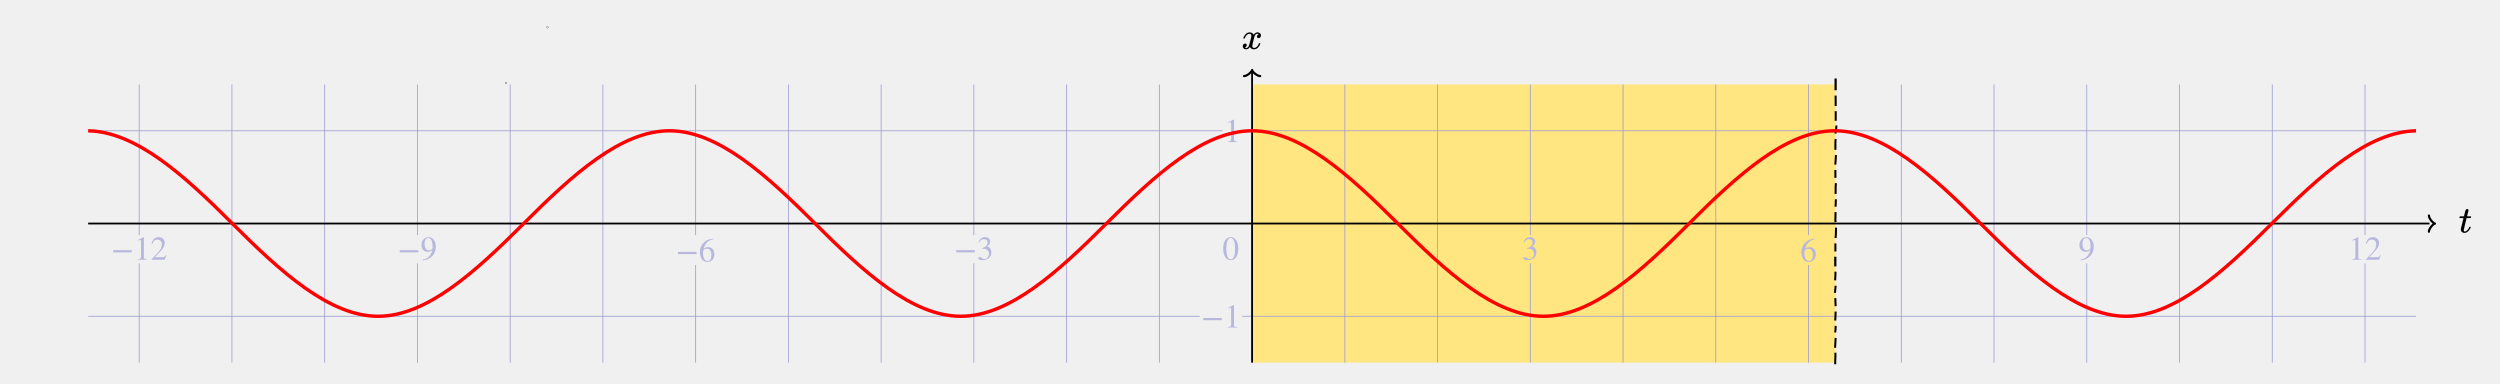
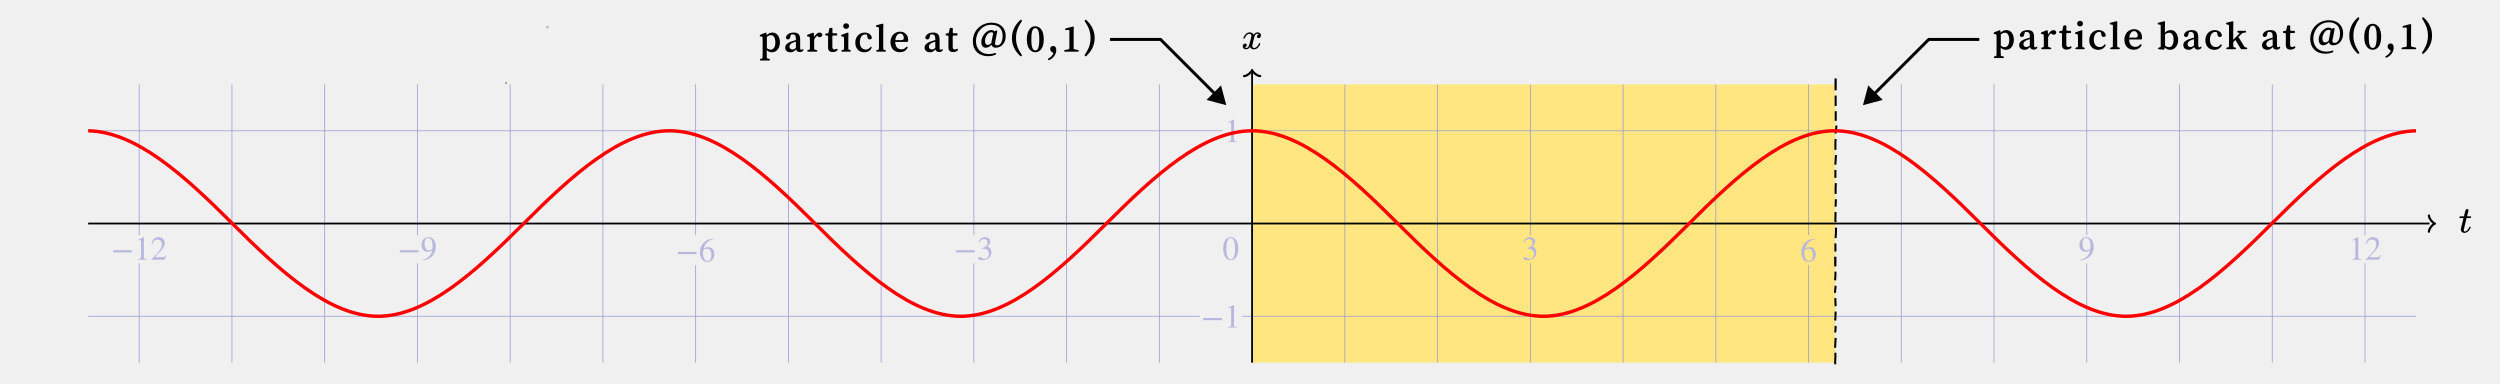
<svg xmlns="http://www.w3.org/2000/svg" xmlns:xlink="http://www.w3.org/1999/xlink" id="svg171797" width="1240" height="190" preserveAspectRatio="none" version="1.1" viewBox="-30 30 1240 190">
  <style id="style171643" type="text/css">.grid{stroke:#9e9ed1;stroke-width:.4}.axes{stroke:#000;stroke-width:.9}</style>
  <defs id="defs171655">
    <path id="STIXWEBMAIN-2212" stroke-width="1" d="M621 220H64v66h557z" />
    <path id="STIXWEBMAIN-31" stroke-width="1" d="M394 0H118v15c74 4 95 25 95 80v449c0 34-9 49-30 49-10 0-27-5-45-12l-27-10v14l179 91 9-3V76c0-43 20-61 95-61z" />
    <path id="STIXWEBMAIN-32" stroke-width="1" d="M474 137 420 0H29v12l178 189c94 99 130 175 130 260 0 91-54 141-139 141-72 0-107-32-147-130l-21 5c21 117 85 199 208 199 113 0 185-77 185-176 0-79-39-154-128-248L130 76h234c42 0 63 11 96 67z" />
    <path id="STIXWEBMAIN-39" stroke-width="1" d="M59-22 56-2c152 27 264 132 304 296-43-42-91-57-150-57-108 0-180 81-180 203 0 135 89 236 208 236 64 0 118-28 157-76 40-50 64-122 64-206 0-115-40-224-120-297C254 20 189-4 59-22Zm303 377v39c0 168-45 254-132 254-30 0-56-12-73-34-20-27-35-86-35-140 0-119 48-194 123-194 44 0 117 22 117 75z" />
    <path id="STIXWEBMAIN-36" stroke-width="1" d="m446 684 2-16c-157-26-269-134-296-285 49 38 83 45 127 45 117 0 189-80 189-209 0-64-18-120-51-160-37-46-93-73-159-73-79 0-142 37-177 101-28 51-47 122-47 192 0 108 38 203 109 276 86 90 165 114 303 129zm-68-496c0 128-42 194-135 194-57 0-116-24-116-116 0-152 48-252 142-252 72 0 109 72 109 174z" />
    <path id="STIXWEBMAIN-33" stroke-width="1" d="m61 510-16 4c29 95 92 162 196 162 93 0 156-55 156-137 0-48-26-98-93-138 44-19 62-31 83-53 28-31 44-77 44-129 0-53-17-102-46-140-48-64-143-93-232-93C80-14 41 7 41 43c0 21 18 36 41 36 17 0 33-6 61-26 37-26 58-31 86-31 74 0 130 68 130 153 0 76-35 125-104 145-22 7-45 10-102 10v14c38 13 64 24 84 36 49 28 81 73 81 134 0 68-42 102-108 102-62 0-108-32-149-106z" />
    <path id="STIXWEBMAIN-30" stroke-width="1" d="M476 330c0-172-63-344-226-344C79-14 24 172 24 336c0 177 69 340 230 340 131 0 222-141 222-346Zm-96-5c0 208-44 325-132 325-83 0-128-118-128-321S164 12 250 12c85 0 130 115 130 313z" />
    <clipPath id="trbl_clip_0_1154.6_138_0">
      <path id="path171645" d="M0 0h1154.6v138H0Z" />
    </clipPath>
+     <marker id="Triangle" markerHeight="1.1" markerWidth="1.1" orient="auto-start-reverse" preserveAspectRatio="xMidYMid" refX="0" refY="0" style="overflow:visible" viewBox="0 0 1 1">
+       <path id="path135" d="m5.77 0-8.65 5V-5Z" style="fill:context-stroke;fill-rule:evenodd;stroke:context-stroke;stroke-width:1pt" transform="scale(.5)" />
+     </marker>
  </defs>
  <g id="layer69" style="display:inline">
    <path id="rect51" d="M591.04 71.87h289.32v138H591.04Z" style="display:inline;fill:#ffe680;fill-opacity:.999;stroke:none;stroke-dashoffset:1.02" />
    <circle id="path5" cx="221.023" cy="71.116" r=".01" style="fill:#fff;stroke:#000" />
    <circle id="path6" cx="241.529" cy="43.539" r=".01" style="fill:#fff;stroke:#000" />
    <g id="grid">
      <path id="path171657" d="M39.04 209.87v-49.28m0-13.982V71.87" class="grid" />
      <path id="path171659" d="M85.04 209.87v-138" class="grid" />
      <path id="path171661" d="M131.04 209.87v-138" class="grid" />
      <path id="path171663" d="M177.04 209.87v-49.277m0-13.985V71.87" class="grid" />
      <path id="path171665" d="M223.04 209.87v-138" class="grid" />
      <path id="path171667" d="M269.04 209.87v-138" class="grid" />
      <path id="path171669" d="M315.04 209.87v-48.407m0-14.855V71.87" class="grid" />
      <path id="path171671" d="M361.04 209.87v-138" class="grid" />
      <path id="path171673" d="M407.04 209.87v-138" class="grid" />
      <path id="path171675" d="M453.04 209.87v-49.277m0-13.985V71.87" class="grid" />
      <path id="path171677" d="M499.04 209.87v-138" class="grid" />
      <path id="path171679" d="M545.04 209.87v-138" class="grid" />
      <path id="path171681" d="M591.04 209.87v-138" class="grid" />
      <path id="path171683" d="M637.04 209.87v-138" class="grid" />
      <path id="path171685" d="M683.04 209.87v-138" class="grid" />
      <path id="path171687" d="M729.04 209.87v-49.284m0-13.978V71.87" class="grid" />
      <path id="path171689" d="M775.04 209.87v-138" class="grid" />
      <path id="path171691" d="M821.04 209.87v-138" class="grid" />
      <path id="path171693" d="M867.04 209.87v-48.415m0-14.847V71.87" class="grid" />
      <path id="path171695" d="M913.04 209.87v-138" class="grid" />
      <path id="path171697" d="M959.04 209.87v-138" class="grid" />
      <path id="path171699" d="M1005.04 209.87v-49.284m0-13.978V71.87" class="grid" />
      <path id="path171701" d="M1051.04 209.87v-138" class="grid" />
      <path id="path171703" d="M1097.04 209.87v-138" class="grid" />
      <path id="path171705" d="M1143.04 209.87v-49.278m0-13.984V71.87" class="grid" />
      <path id="path171707" d="M13.74 186.87h551.306m21.075 0h582.219" class="grid" />
      <path id="path171709" d="M13.74 140.87h1154.6" class="grid" />
      <path id="path171711" d="M13.74 94.87h562.668m9.713 0h582.219" class="grid" />
    </g>
    <g id="axes">
      <path id="path171714" d="M13.74 140.87h1161.28" class="axes" />
      <path id="path171716" d="M591.04 209.87V65.878" class="axes" />
      <path id="path34" d="M587.059 67.734c1.6 0 3.999-2.25 3.999-3 0 .75 2.399 3 3.998 3" class="axes-arrows" style="fill:none;stroke:#000;stroke-width:1.1;stroke-linecap:round;stroke-linejoin:round" />
      <g id="g35" class="axes-labels" style="fill:#000;stroke:none" transform="matrix(.01858 0 0 -.01858 585.74 54.263)">
        <path id="use35" stroke-width="1" d="M52 289q7 42 54 97t116 56q35 0 64-18t43-45q42 63 101 63 37 0 64-22t28-59q0-29-14-47t-27-22q-13-4-23-4-19 0-31 11t-12 29q0 46 50 63-11 13-40 13-13 0-19-2-38-16-56-66-60-221-60-258 0-28 16-40t35-12q37 0 73 33t49 81q3 10 6 11t16 2h4q15 0 15-8 0-1-2-11-16-57-62-101T333-11q-70 0-106 63-41-62-94-62h-6q-49 0-70 26T35 71q0 32 19 52t45 20q43 0 43-42 0-20-12-35t-23-20q-11-5-13-5l-3-1q0-1 6-4t16-7q10-4 19-3 36 0 62 45 9 16 23 68t28 108q14 56 16 66 5 27 5 39 0 28-15 40t-34 12q-40 0-75-32t-49-82q-2-9-5-10t-16-2H58q-6 6-6 11z" />
      </g>
      <path id="path33" d="M1174.742 136.914c0 1.6 2.249 3.999 2.999 3.999-.75 0-3 2.4-3 3.999" class="axes-arrows" style="fill:none;stroke:#000;stroke-width:1.1;stroke-linecap:round;stroke-linejoin:round" />
      <g id="g34" class="axes-labels" style="fill:#000;stroke:none" transform="matrix(.01858 0 0 -.01858 1187.16 145.314)">
        <path id="use34" stroke-width="1" d="M153.225 385q-7 7-7 10 0 4 3 16t5 14q2 5 9 5t51 1h53l19 80q3 11 7 29t7 26q3 8 6 20t8 17q5 5 10 12t14 9q9 2 18 2 18-1 25-11t7-19q0-7-9-47t-20-79l-10-37q0-2 50-2h51q7-7 7-11 0-22-13-35h-107l-36-145q-39-160-39-172 0-42 27-42 35 0 68 34t53 84q2 6 5 7t15 2h4q15 0 15-8 0-3-3-12-5-16-18-38t-34-47q-21-25-51-42t-61-17q-30 0-57 15t-39 52q-2 8-2 27v18l35 140q35 141 36 142 0 2-51 2z" />
      </g>
    </g>
    <g id="notch labels" style="display:inline;fill:#b8b8de;stroke:none">
      <g id="g171727" transform="matrix(.01656 0 0 -.01656 25.071 158.815)">
        <use xlink:href="#STIXWEBMAIN-2212" id="use171719" x="0" y="0" />
        <g id="g171725" transform="translate(685)">
          <use xlink:href="#STIXWEBMAIN-31" id="use171721" />
          <use xlink:href="#STIXWEBMAIN-32" id="use171723" x="500" y="0" />
        </g>
      </g>
      <g id="g171733" transform="matrix(.01657 0 0 -.01657 167.215 158.817)">
        <use xlink:href="#STIXWEBMAIN-2212" id="use171729" x="0" y="0" />
        <use xlink:href="#STIXWEBMAIN-39" id="use171731" x="685" y="0" />
      </g>
      <g id="g171739" transform="matrix(.01657 0 0 -.01657 305.215 159.686)">
        <use xlink:href="#STIXWEBMAIN-2212" id="use171735" x="0" y="0" />
        <use xlink:href="#STIXWEBMAIN-36" id="use171737" x="685" y="0" />
      </g>
      <g id="g171745" transform="matrix(.01657 0 0 -.01657 443.215 158.817)">
        <use xlink:href="#STIXWEBMAIN-2212" id="use171741" x="0" y="0" />
        <use xlink:href="#STIXWEBMAIN-33" id="use171743" x="685" y="0" />
      </g>
      <g id="g171749" transform="matrix(.01656 0 0 -.01656 724.896 158.81)">
        <use xlink:href="#STIXWEBMAIN-33" id="use171747" x="0" y="0" />
      </g>
      <g id="g171753" transform="matrix(.01656 0 0 -.01656 862.896 159.68)">
        <use xlink:href="#STIXWEBMAIN-36" id="use171751" x="0" y="0" />
      </g>
      <g id="g171757" transform="matrix(.01656 0 0 -.01656 1000.896 158.81)">
        <use xlink:href="#STIXWEBMAIN-39" id="use171755" x="0" y="0" />
      </g>
      <g id="g171763" transform="matrix(.01657 0 0 -.01657 1134.748 158.816)">
        <use xlink:href="#STIXWEBMAIN-31" id="use171759" />
        <use xlink:href="#STIXWEBMAIN-32" id="use171761" x="500" y="0" />
      </g>
      <g id="g171767" transform="matrix(.01656 0 0 -.01656 576.3 158.81)">
        <use xlink:href="#STIXWEBMAIN-30" id="use171765" x="0" y="0" />
      </g>
      <g id="g171773" transform="matrix(.01657 0 0 -.01657 565.759 192.466)">
        <use xlink:href="#STIXWEBMAIN-2212" id="use171769" x="0" y="0" />
        <use xlink:href="#STIXWEBMAIN-31" id="use171771" x="685" y="0" />
      </g>
      <g id="g171777" transform="matrix(.01656 0 0 -.01656 577.12 100.463)">
        <use xlink:href="#STIXWEBMAIN-31" id="use171775" x="0" y="0" />
      </g>
    </g>
    <g id="layer13">
      <g id="g2" style="display:inline">
        <path id="path48" d="M880.264 210.672c-.027-1.145.044-2.29.089-3.434-.035-.682.088-1.529-.013-2.29" style="display:inline;fill:#3384ff;fill-opacity:.5;stroke:#000;stroke-width:1;stroke-dasharray:none;stroke-dashoffset:1.02" />
        <path id="path49" d="M880.2 202.49c.097-.928.138-2.08.18-3.013.012-.619.054-1.237.094-1.854" style="display:inline;fill:#3384ff;fill-opacity:.5;stroke:#000;stroke-width:1;stroke-dasharray:none;stroke-dashoffset:1.02" />
        <path id="path50" d="M880.237 194.9c.17-.82.194-1.66.222-2.493.014-.539.008-.284.017-.765" style="display:inline;fill:#3384ff;fill-opacity:.5;stroke:#000;stroke-width:1;stroke-dasharray:none;stroke-dashoffset:1.02" />
        <path id="path52" d="M880.49 184.537a31.98 31.98 0 0 0-.1 2.09c-.018.784-.033 1.573-.135 2.351" style="display:inline;fill:#3384ff;fill-opacity:.5;stroke:#000;stroke-width:1;stroke-dasharray:none;stroke-dashoffset:1.02" />
        <path id="path53" d="M880.49 181.85c-.091-.877-.114-1.762-.136-2.644-.01-.447-.015-.894-.02-1.34" style="display:inline;fill:#3384ff;fill-opacity:.5;stroke:#000;stroke-width:1;stroke-dasharray:none;stroke-dashoffset:1.02" />
        <path id="path54" d="M880.478 171.728c-.03.376-.068.753-.102 1.13-.081.802-.205 1.603-.209 2.41" style="display:inline;fill:#3384ff;fill-opacity:.5;stroke:#000;stroke-width:1;stroke-dasharray:none;stroke-dashoffset:1.02" />
        <path id="path55" d="M880.4 164.734a123.12 123.12 0 0 1-.032 1.902c-.024.803-.052 1.606-.145 2.404" style="display:inline;fill:#3384ff;fill-opacity:.5;stroke:#000;stroke-width:1;stroke-dasharray:none;stroke-dashoffset:1.02" />
        <path id="path10" d="M880.36 161.631v-3.782l-.101-.002v3.782z" style="display:inline;fill:#3384ff;fill-opacity:.5;stroke:#000;stroke-width:1;stroke-dasharray:none;stroke-dashoffset:1.02" />
        <path id="path11" d="M880.36 154.747v-4.02" style="display:inline;fill:#3384ff;fill-opacity:.5;stroke:#000;stroke-width:1;stroke-dasharray:none;stroke-dashoffset:1.02" />
        <path id="path12" d="M880.459 148.07c.09-.652.116-1.312.136-1.969.019-.965.003-1.929.071-2.892l.03-.306" style="display:inline;fill:#3384ff;fill-opacity:.5;stroke:#000;stroke-width:1;stroke-dasharray:none;stroke-dashoffset:1.02" />
        <path id="path13" d="M880.414 140.198c-.119-.88-.051-1.776-.03-2.662.02-.785.036-1.57.048-2.356" style="display:inline;fill:#3384ff;fill-opacity:.5;stroke:#000;stroke-width:1;stroke-dasharray:none;stroke-dashoffset:1.02" />
        <path id="path14" d="M880.41 132.52c.114-.907.117-1.825.135-2.739.038-.666.016-.35.065-.949" style="display:inline;fill:#3384ff;fill-opacity:.5;stroke:#000;stroke-width:1;stroke-dasharray:none;stroke-dashoffset:1.02" />
        <path id="path15" d="M880.461 126.2c.003-1.143-.013-2.287.021-3.43.026-.643.062-1.286.107-1.928" style="display:inline;fill:#3384ff;fill-opacity:.5;stroke:#000;stroke-width:1;stroke-dasharray:none;stroke-dashoffset:1.02" />
        <path id="path16" d="M880.36 118.217v-3.911" style="display:inline;fill:#3384ff;fill-opacity:.5;stroke:#000;stroke-width:1;stroke-dasharray:none;stroke-dashoffset:1.02" />
        <path id="path17" d="M880.329 111.66c.107-.974.125-1.956.187-2.935.038-.604.07-1.208.114-1.812" style="display:inline;fill:#3384ff;fill-opacity:.5;stroke:#000;stroke-width:1;stroke-dasharray:none;stroke-dashoffset:1.02" />
        <path id="path18" d="m880.36 104.287-.001-3.459a28.25 28.25 0 0 1 .106-1.863" style="display:inline;fill:#3384ff;fill-opacity:.5;stroke:#000;stroke-width:1;stroke-dasharray:none;stroke-dashoffset:1.02" />
        <path id="path19" d="M880.36 96.234c.163-.807.292-1.62.386-2.437a28.7 28.7 0 0 0 .118-1.55" style="display:inline;fill:#3384ff;fill-opacity:.5;stroke:#000;stroke-width:1;stroke-dasharray:none;stroke-dashoffset:1.02" />
        <path id="path56-9" d="M880.515 89.908v-4.756" style="display:inline;fill:#3384ff;fill-opacity:.5;stroke:#000;stroke-width:1;stroke-dasharray:none;stroke-dashoffset:1.02" />
        <path id="path21-5" d="M880.487 82.562v-2.47c-.015-.894.029-1.79-.021-2.682" style="display:inline;fill:#3384ff;fill-opacity:.5;stroke:#000;stroke-width:1;stroke-dasharray:none;stroke-dashoffset:1.02" />
        <path id="path25-3" d="M880.517 74.28a13113.058 13113.058 0 0 1 0-4.85l-.1-.002a10440.84 10440.84 0 0 1 0 4.85z" style="display:inline;fill:#000;fill-opacity:.999;stroke:#000;stroke-width:1;stroke-dasharray:none;stroke-dashoffset:1.02;stroke-opacity:1" />
      </g>
    </g>
    <path id="path47" d="M13.74 94.877c23.766.462 47.533 22.023 71.3 45.79 24.226 24.226 48.453 46.318 72.68 46.202 24.073-.115 48.146-22.11 72.22-46.182 24.073-24.073 48.146-45.894 72.22-45.817 24.073.077 48.146 22.037 72.22 46.11 24.073 24.073 48.146 45.928 72.22 45.89 24.073-.039 48.146-21.964 72.22-46.037 24.073-24.073 48.146-45.963 72.22-45.963 24.073 0 48.146 21.89 72.22 45.963 24.073 24.073 48.146 45.998 72.22 46.037 24.073.038 48.146-21.817 72.22-45.89 24.073-24.073 48.146-46.033 72.22-46.11 24.073-.077 48.146 21.744 72.22 45.817 24.073 24.073 48.147 46.067 72.22 46.182 24.226.116 48.453-21.976 72.68-46.203 23.766-23.766 47.533-45.327 71.3-45.789" style="fill:none;stroke:red;stroke-width:1.7" />
  </g>
+   <g id="layer6">
+     <path id="text2" d="M350.008 46.25q.16.1.18.46l.06.78q.64-.68 1.32-1 .7-.34 1.56-.34 1 0 1.7.44.7.42 1.14 1.12.46.68.66 1.54.22.86.22 1.72 0 .92-.24 1.82-.24.88-.74 1.58-.5.7-1.26 1.14-.76.42-1.78.42-1.48 0-2.52-1.1v2.34l.04 1.34q0 .46.44.54l.7.14q.44.08.44.46t-.5.38h-4.04q-.5 0-.5-.38t.44-.48l.46-.1q.44-.1.44-.54.02-.64.02-1.34.02-.68.02-1.28v-6.06q0-.32-.02-.56-.02-.16-.02-.3v-.3q-.04-.46-.48-.52l-.48-.06q-.46-.06-.46-.42 0-.34.4-.5l2.3-.9q.18-.08.34-.08.08 0 .16.04zm.36 2.02v5.58q.96.78 1.86.78 1 0 1.66-.86.68-.86.68-2.68 0-1.84-.6-2.74-.58-.92-1.56-.92-.9 0-2.04.84zm17.78 6q.04-.04.26.16.24.24-.02.6-.32.46-.7.62-.38.18-.9.18-.82 0-1.3-.34-.46-.36-.64-.94-.64.64-1.24 1.02-.6.36-1.54.36-1.1 0-1.86-.6-.74-.6-.74-1.76 0-.78.42-1.34.44-.56 1.08-.96.66-.4 1.4-.66.74-.26 1.38-.44l1.02-.3v-.52q0-1.32-.4-1.8-.38-.5-1.32-.5h-.2q-.08 0-.18.02-.4.02-.5.48l-.18.82q-.24 1.2-1.2 1.2-.4 0-.68-.24-.28-.26-.32-.66.18-1.12 1.2-1.82 1.04-.7 2.72-.7 1.66 0 2.42.8t.76 2.82v4.02q0 .9.56.9.24 0 .44-.14.14-.1.18-.16.04-.08.08-.12zm-3.38-.5v-3.1q-.48.12-1.04.3-.54.18-1.02.46t-.8.7q-.32.4-.32.98 0 .68.4 1.06.42.38 1.1.38.4 0 .74-.16.36-.16.94-.62zm8.72-7.52q.08.06.12.16.04.1.06.32l.14 1.66q.54-1.06 1.24-1.64.72-.6 1.46-.6.4 0 .82.24.42.24.54.82 0 .56-.34.9-.34.32-.92.32-.68 0-1.28-.62l-.1-.1q-.44.4-.8.9-.34.48-.6 1.16v4.36q.02.46.46.54l.64.12q.46.1.46.46 0 .38-.5.38h-4q-.5 0-.5-.38 0-.36.46-.46l.4-.08q.44-.1.46-.52v-4.34q0-.32-.02-.56-.02-.16-.02-.3v-.3q-.04-.46-.48-.52l-.48-.06q-.46-.06-.46-.42 0-.34.4-.5l2.32-.9q.18-.08.34-.08.12 0 .18.04zm11.2 8.06q.22-.12.38-.12t.28.14q.26.32-.04.64-.38.4-.94.64-.54.22-1.3.22-1.1 0-1.74-.54-.62-.56-.62-1.74v-.46q0-.22.02-.42v-4.56q0-.5-.5-.5h-.42q-.5 0-.5-.48 0-.46.46-.52l.7-.08q.42-.06.5-.48l.36-1.8q.08-.44.54-.44h.56q.48 0 .48.5l-.04 1.68q0 .5.5.5h1.38q.5 0 .5.5v.12q0 .5-.5.5h-1.4q-.5 0-.5.5v5.06q0 .74.28 1.06.3.32.76.32.16 0 .36-.04.22-.06.44-.2zm6.08-.12q.02.42.46.52l.34.06q.44.1.44.48t-.5.38h-3.68q-.5 0-.5-.38 0-.36.46-.46l.4-.08q.44-.1.46-.52v-4.26q0-.32-.02-.6-.02-.16-.02-.32v-.32q-.04-.46-.48-.52l-.48-.06q-.46-.06-.46-.42 0-.32.4-.48l2.6-.94q.1-.04.18-.06.08-.02.16-.02.1 0 .16.06.14.12.14.48l-.06 2.28zm-1.08-9.88q-.64 0-1.06-.38-.4-.38-.4-1t.4-1q.42-.38 1.06-.38.62 0 1.02.38.42.38.42 1t-.42 1q-.4.38-1.02.38zm11.92 9.18q.22-.3.42-.3.06 0 .14.04.3.18.12.6-.46 1.02-1.4 1.56-.92.54-2.18.54-1.08 0-1.92-.36-.84-.38-1.42-1.02-.56-.66-.86-1.54-.28-.9-.28-1.94 0-1.02.34-1.92.34-.9.96-1.56.62-.68 1.48-1.06t1.92-.38q.6 0 1.18.16.6.16 1.08.5.5.32.84.82.34.48.4 1.12-.14.82-1.02.82-1.02 0-1.18-1.24l-.14-.76q-.08-.36-.34-.44-.24-.08-.54-.08-.74 0-1.26.36-.52.34-.84.9-.32.54-.48 1.22-.14.66-.14 1.28 0 1.88.82 2.82t2.1.94q1.36 0 2.2-1.08zm6.5.68q0 .46.44.54l.42.08q.44.08.44.46t-.5.38h-3.82q-.5 0-.5-.38 0-.36.46-.46l.44-.08q.44-.08.44-.54.02-.64.02-1.28.02-.64.02-1.28v-7.64q0-.46-.46-.52l-.6-.08q-.46-.06-.46-.42t.44-.48l2.64-.68q.1-.04.16-.04h.16q.14 0 .18.04.12.08.12.48l-.06 2.32V52.89q.02.64.02 1.28zm12.28-3.8q-.08.44-.56.44h-5.8q.04 1.82.88 2.74.84.92 2.18.92.78 0 1.32-.28.56-.3 1.02-.82.22-.24.42-.24.1 0 .18.06.3.2.08.6-.52 1.02-1.5 1.56t-2.3.54q-1.12 0-2-.38-.86-.38-1.46-1.04-.58-.68-.88-1.6-.3-.92-.3-2 0-1.04.34-1.98t.96-1.64q.64-.72 1.52-1.12.9-.42 1.98-.42.9 0 1.62.3.74.3 1.26.84.52.52.8 1.26t.28 1.64v.32q0 .14-.04.3zm-6.32-.48h3q.72 0 .96-.3.26-.3.26-.84 0-.9-.52-1.5-.5-.6-1.26-.6-.62 0-1.08.32-.44.3-.74.78-.28.48-.44 1.06-.14.56-.18 1.08zm23.22 4.38q.04-.04.26.16.24.24-.02.6-.32.46-.7.62-.38.18-.9.18-.82 0-1.3-.34-.46-.36-.64-.94-.64.64-1.24 1.02-.6.36-1.54.36-1.1 0-1.86-.6-.74-.6-.74-1.76 0-.78.42-1.34.44-.56 1.08-.96.66-.4 1.4-.66.74-.26 1.38-.44l1.02-.3v-.52q0-1.32-.4-1.8-.38-.5-1.32-.5h-.2q-.08 0-.18.02-.4.02-.5.48l-.18.82q-.24 1.2-1.2 1.2-.4 0-.68-.24-.28-.26-.32-.66.18-1.12 1.2-1.82 1.04-.7 2.72-.7 1.66 0 2.42.8t.76 2.82v4.02q0 .9.56.9.24 0 .44-.14.14-.1.18-.16.04-.08.08-.12zm-3.38-.5v-3.1q-.48.12-1.04.3-.54.18-1.02.46t-.8.7q-.32.4-.32.98 0 .68.4 1.06.42.38 1.1.38.4 0 .74-.16.36-.16.94-.62zm10.48.54q.22-.12.38-.12t.28.14q.26.32-.04.64-.38.4-.94.64-.54.22-1.3.22-1.1 0-1.74-.54-.62-.56-.62-1.74v-.46q0-.22.02-.42v-4.56q0-.5-.5-.5h-.42q-.5 0-.5-.48 0-.46.46-.52l.7-.08q.42-.06.5-.48l.36-1.8q.08-.44.54-.44h.56q.48 0 .48.5l-.04 1.68q0 .5.5.5h1.38q.5 0 .5.5v.12q0 .5-.5.5h-1.4q-.5 0-.5.5v5.06q0 .74.28 1.06.3.32.76.32.16 0 .36-.04.22-.06.44-.2zm20.12-9.16q.18.18.1.56l-1.02 5.22q-.3 1.56.96 1.56.86 0 1.38-.48.54-.48.84-1.18.32-.72.42-1.52.12-.82.12-1.46 0-2.72-1.5-4.14-1.5-1.42-4.18-1.42-1.66 0-3.06.66-1.38.66-2.38 1.78t-1.56 2.58q-.56 1.46-.56 3.06 0 1.44.44 2.62.46 1.18 1.28 2.04.84.84 2.02 1.3 1.18.48 2.62.48.96 0 1.64-.12.7-.12 1.34-.36.16-.06.28-.06.26 0 .34.24.16.38-.28.6-.84.4-1.76.58-.92.18-1.94.18-1.68 0-3.08-.52-1.38-.5-2.38-1.46-.98-.96-1.52-2.32-.54-1.38-.54-3.08 0-2.02.7-3.7.72-1.7 1.98-2.92 1.26-1.24 2.96-1.92 1.72-.7 3.72-.7 1.5 0 2.78.44 1.28.44 2.2 1.28.92.84 1.44 2.06.52 1.22.52 2.78 0 1.44-.42 2.54-.4 1.08-1.1 1.82-.7.74-1.58 1.12-.88.38-1.78.38-.96 0-1.5-.42-.52-.44-.7-1.08-.64.72-1.32 1.12-.66.38-1.44.38-.6 0-1.04-.22-.42-.24-.7-.62-.26-.38-.4-.88-.12-.5-.12-1.04 0-1.26.48-2.38.5-1.14 1.28-1.98.7-.76 1.5-1.2.8-.44 1.64-.44.94 0 1.62.62l.7-.36q.18-.1.32-.1.16 0 .24.08zm-2.78 5.94.9-4.68q-.24-.22-.48-.3-.24-.1-.52-.1-.48 0-1 .28-.52.26-1 .9-.46.62-.76 1.4-.3.76-.3 1.78 0 1.9 1.38 1.9.38 0 .76-.18.4-.18.98-.68v-.14q.02-.08.04-.18zm12.22-2.22q0 1.22.18 2.3.2 1.06.56 2.06.36.98.88 1.94.54.96 1.2 1.96.24.42-.06.68-.14.14-.3.14-.2 0-.38-.18-4.12-3.78-4.12-8.9 0-5.12 4.12-8.9.18-.18.38-.18.16 0 .3.14.3.26.06.68-.66 1-1.2 1.96-.52.96-.88 1.96-.36.98-.56 2.06-.18 1.06-.18 2.28zm9.58-5.84q.78 0 1.54.36t1.36 1.12q.58.76.92 2 .36 1.22.36 2.98t-.36 2.98q-.34 1.2-.92 1.96-.6.76-1.36 1.12-.76.36-1.54.36-.82 0-1.58-.36-.74-.36-1.32-1.12-.6-.76-.96-1.96-.36-1.22-.36-2.98 0-1 .18-2.12.2-1.14.68-2.1.48-.98 1.28-1.6.82-.64 2.08-.64zm-1.98 6.46q0 1.74.14 2.8.16 1.06.44 1.66.28.62.64.84.36.2.76.2t.74-.2q.36-.22.64-.84.28-.6.42-1.66.16-1.06.16-2.8 0-1.74-.16-2.82-.14-1.08-.42-1.68-.28-.6-.64-.82-.34-.22-.74-.22-.4 0-.76.22-.36.2-.64.8-.28.62-.44 1.7-.14 1.08-.14 2.82zm10.94 6.84-.68-.48q-.5-.34-.72-.76-.2-.42-.2-.82 0-.58.38-1.02.4-.44 1.1-.44.48 0 .78.2.3.18.46.48.18.3.24.68.06.38.06.78 0 .8-.28 1.54t-.76 1.38q-.46.64-1.1 1.12-.62.5-1.34.8-.14.06-.28.06-.22 0-.32-.24-.16-.36.3-.62.86-.5 1.44-1.14.6-.64.92-1.52zm10.04-2.4q.02.42.46.52l1.68.34q.44.08.44.46t-.5.38h-6.32q-.5 0-.5-.38 0-.36.46-.46l1.7-.32q.44-.1.46-.54v-8.6q0-.48-.48-.48h-.04l-1.06.1q-.22 0-.38-.06-.14-.08-.14-.34 0-.4.44-.52l3.24-.82q.1-.04.16-.04h.16q.14 0 .18.04.1.1.1.48l-.06 2.36zm8.38-5.06q0-1.22-.2-2.28-.18-1.08-.54-2.06-.36-1-.9-1.96-.52-.96-1.18-1.96-.24-.42.06-.68.14-.14.3-.14.2 0 .38.18 4.12 3.78 4.12 8.9 0 5.12-4.12 8.9-.18.18-.38.18-.16 0-.3-.14-.3-.26-.06-.68.66-1 1.18-1.96.54-.96.9-1.94.36-1 .54-2.06.2-1.08.2-2.3z" style="font-size:20px;line-height:1.2;font-family:&quot;Song Myung&quot;;-inkscape-font-specification:&quot;Song Myung&quot;;text-align:center;letter-spacing:1px;text-anchor:middle;stroke-width:1.1;stroke-miterlimit:2" />
+     <path id="text5" d="M962.04 45.03c.267.295.166.738.23 1.108.06.272.497-.463.743-.52 1.325-.993 3.408-.944 4.552.313 1.154 1.257 1.45 3.088 1.255 4.733-.174 1.61-1.085 3.282-2.68 3.847-1.302.45-2.872.154-3.8-.902.011 1.296-.036 2.596.067 3.887.152.415.666.345 1.018.454.634-.074.729.972.035.86-1.386-.004-2.772.007-4.157-.006-.65-.04-.362-.957.19-.884.377-.044.852-.215.77-.69.061-2.943.032-5.886.034-8.83-.072-.402.037-.837-.123-1.22-.302-.447-1.03-.073-1.305-.55-.162-.442.314-.667.658-.773.76-.282 1.501-.619 2.272-.863a.39.39 0 0 1 .241.035zm.36 2.02v5.58c.769.666 1.94 1.08 2.877.507 1.072-.65 1.32-1.999 1.322-3.155.001-1.197-.11-2.583-1.09-3.413-.826-.661-1.97-.297-2.759.238-.119.077-.236.158-.35.242zm17.78 6c.573.134.352.802-.008 1.062-.597.598-1.567.595-2.318.337-.485-.184-.825-.636-.974-1.12-.646.63-1.379 1.305-2.33 1.358-.998.118-2.162-.163-2.73-1.056-.511-.896-.433-2.16.333-2.892 1.078-1.124 2.647-1.49 4.088-1.925l.56-.165c-.013-.783.069-1.644-.4-2.32-.425-.526-1.177-.545-1.796-.468-.436.105-.413.615-.513.963-.11.554-.244 1.222-.837 1.45-.536.22-1.263-.029-1.4-.633-.084-.447.162-.893.394-1.263.777-1.101 2.209-1.464 3.491-1.449.984-.01 2.139.23 2.679 1.143.621 1.115.483 2.423.501 3.65.005 1.02-.01 2.04.01 3.058-.04.451.401.86.835.635a.86.86 0 0 0 .416-.366zm-3.38-.5v-3.1c-1.07.282-2.269.602-2.935 1.562-.444.687-.31 1.823.507 2.169.67.306 1.463.117 2.024-.329.138-.096.272-.198.404-.303zm8.72-7.52c.243.233.164.61.217.916l.103 1.223c.48-.931 1.187-1.88 2.24-2.181.685-.2 1.599.113 1.785.862.152.585-.279 1.247-.886 1.328-.657.155-1.297-.205-1.719-.689-.626.574-1.155 1.293-1.4 2.11.003 1.455-.006 2.911.004 4.366.005.349.35.497.647.52.326.08.802.054.902.459.093.419-.38.5-.688.465-1.307-.003-2.615.008-3.922-.005-.59-.012-.416-.865.1-.84.32-.065.76-.092.825-.495.027-.85.004-1.704.012-2.556-.006-.956.022-1.912-.04-2.865.04-.313-.122-.684-.48-.699-.313-.066-.733.008-.911-.318-.149-.384.23-.645.552-.732.772-.295 1.538-.606 2.314-.89.112-.023.24-.038.345.02zm11.2 8.06c.524-.46 1.12.423.522.757-.817.783-2.072.915-3.127.627a1.792 1.792 0 0 1-1.302-1.407c-.15-.81-.023-1.636-.053-2.455-.005-1.28.01-2.56-.008-3.84-.034-.408-.483-.394-.79-.383-.448.107-.789-.374-.558-.768.223-.317.652-.229.986-.299.371.017.627-.301.642-.651.119-.582.226-1.165.354-1.745.127-.42.608-.327.946-.337a.503.503 0 0 1 .605.608c-.007.563-.04 1.127-.03 1.69.034.408.484.394.79.382.433.016.873-.033 1.302.032.39.156.389.9 0 1.057-.491.065-.993.016-1.489.031-.374-.075-.71.222-.63.609.006 1.738-.013 3.476.01 5.214.005.489.28 1.024.81 1.097.353.063.723-.02 1.02-.22zm6.08-.12c-.012.332.308.53.606.545.274.03.62.136.632.468.056.359-.347.463-.625.426-1.224-.003-2.447.008-3.67-.005-.466.02-.51-.687-.08-.788.323-.129.78-.056.963-.415.1-.298.035-.621.053-.931-.01-1.34.013-2.679-.01-4.018-.054-.312.01-.632-.058-.941-.072-.313-.412-.372-.683-.39-.277-.031-.675-.05-.707-.408-.037-.373.348-.518.638-.61.847-.303 1.69-.618 2.54-.914.392-.142.502.338.458.626-.031 1.17-.071 2.34-.057 3.51v3.844zm-1.08-9.88q-.64 0-1.06-.38-.4-.38-.4-1t.4-1q.42-.38 1.06-.38.62 0 1.02.38.42.38.42 1t-.42 1q-.4.38-1.02.38zm11.92 9.18c.219-.566 1.017-.175.68.34-.508 1.209-1.763 1.975-3.045 2.074-1.228.125-2.54-.152-3.487-.98-1.057-.892-1.505-2.313-1.526-3.66-.074-1.631.627-3.323 1.978-4.28 1.31-.94 3.15-1.11 4.603-.404.828.422 1.551 1.205 1.617 2.17-.04.565-.618.898-1.144.815-.549-.01-.943-.503-1.018-1.014-.088-.403-.108-.828-.263-1.212-.297-.395-.89-.293-1.32-.239-1.05.213-1.721 1.203-1.99 2.18-.3 1.144-.288 2.394.115 3.512.386 1.06 1.465 1.82 2.6 1.777.86.02 1.688-.389 2.2-1.08zm6.5.68c-.048.447.415.558.758.6.548-.079.785.83.16.854-1.352.01-2.704.01-4.055 0-.65-.037-.358-.941.193-.856.306-.048.731-.096.757-.49.08-2.883.035-5.768.047-8.653 0-.588.01-1.177-.01-1.764-.054-.458-.578-.413-.92-.474-.499.088-.847-.589-.345-.843.668-.227 1.367-.363 2.048-.553.369-.075.727-.231 1.104-.242.415.024.278.55.292.845a107.506 107.506 0 0 0-.052 4.324c.01 2.417-.018 4.835.02 7.251zm12.28-3.8c-.039.423-.495.464-.829.44h-5.531c.012 1.157.327 2.446 1.331 3.142.873.612 2.09.682 3.049.237.464-.228.816-.614 1.182-.966.577-.366.78.49.38.814-.687 1.194-2.074 1.823-3.418 1.848-1.34.077-2.746-.367-3.666-1.375-1.082-1.24-1.373-3.003-1.143-4.594.24-1.6 1.236-3.127 2.745-3.787 1.512-.688 3.473-.57 4.727.59.99.885 1.318 2.29 1.19 3.572zm-6.32-.48c1.084-.007 2.17.012 3.253-.011.47.01.896-.34.942-.815.162-.976-.372-2.14-1.391-2.377-.822-.189-1.661.26-2.107.945-.441.668-.63 1.469-.697 2.257zm17.7-5.3v2.84c.803-.887 2.003-1.408 3.204-1.265 1.474.083 2.604 1.323 3.02 2.666.575 1.847.458 4.025-.707 5.625a3.6 3.6 0 0 1-3.165 1.47c-.91-.028-1.782-.467-2.372-1.157-.24-.029-.1.362-.17.521.039.48-.467.63-.848.536-.696-.071-1.402-.088-2.092-.198-.565-.226-.134-.939.361-.873.38-.017.77-.279.689-.705 0-3.396.01-6.793-.01-10.19-.069-.488-.643-.41-1.006-.484-.632.067-.658-.882-.053-.915.927-.234 1.852-.495 2.781-.712.466-.099.445.447.419.765l-.054 2.075zm.06 3.7v5.54c.778.674 1.975 1.104 2.926.54.983-.653 1.227-1.91 1.306-3.006.02-1.213-.052-2.62-1.008-3.5-.753-.68-1.89-.467-2.67.05a6.351 6.351 0 0 0-.554.375zm17.74 5.98c.573.134.352.802-.01 1.062-.597.598-1.567.595-2.318.337-.485-.184-.825-.636-.974-1.12-.647.63-1.379 1.305-2.33 1.358-.998.118-2.162-.163-2.73-1.056-.511-.896-.433-2.16.333-2.892 1.078-1.124 2.647-1.49 4.088-1.925l.56-.165c-.013-.783.068-1.644-.4-2.32-.425-.526-1.177-.545-1.796-.468-.436.105-.413.615-.513.963-.11.554-.244 1.222-.837 1.45-.536.22-1.263-.029-1.4-.633-.085-.447.162-.893.394-1.263.777-1.101 2.209-1.464 3.491-1.449.984-.01 2.139.23 2.679 1.143.621 1.115.483 2.423.501 3.65.01 1.02-.01 2.04.01 3.058-.04.451.402.86.836.635a.86.86 0 0 0 .416-.366zm-3.38-.5v-3.1c-1.07.282-2.269.602-2.935 1.562-.444.687-.31 1.823.507 2.169.67.306 1.463.117 2.024-.329.138-.096.272-.198.404-.303zm13.02-.28c.219-.566 1.017-.175.68.34-.508 1.209-1.763 1.975-3.045 2.074-1.228.125-2.54-.152-3.487-.98-1.057-.892-1.505-2.313-1.526-3.66-.074-1.631.627-3.323 1.978-4.28 1.31-.94 3.15-1.11 4.603-.404.828.422 1.551 1.205 1.617 2.17-.04.565-.618.898-1.144.815-.549-.01-.943-.503-1.018-1.014-.088-.403-.108-.828-.263-1.212-.297-.395-.89-.293-1.32-.239-1.05.213-1.721 1.203-1.99 2.18-.3 1.144-.288 2.394.115 3.512.386 1.06 1.465 1.82 2.6 1.777.86.02 1.688-.389 2.2-1.08zm11.9.78c.261.519.904.364 1.328.614.462.389-.069.895-.537.745-.73-.012-1.464.027-2.191-.02-.462-.152-.589-.678-.851-1.037l-2.129-3.543-1.08 1.1c.01.749-.03 1.507.064 2.247.21.588 1.141.163 1.309.788.09.502-.5.48-.842.465-1.202-.003-2.406.008-3.608-.005-.663-.046-.34-.954.214-.86.42-.01.858-.265.748-.755.065-3.346.024-6.693.035-10.04.043-.485-.483-.539-.84-.57-.413.04-.916-.328-.575-.75.357-.273.84-.284 1.26-.425.636-.153 1.266-.353 1.905-.475.467-.075.391.492.383.8-.09 2.562-.04 5.127-.053 7.691v.71c.988-1.005 1.996-1.992 2.972-3.008.34-.619-.576-.478-.857-.723-.382-.462.18-.85.629-.73 1.09.005 2.182-.008 3.273.007.658.049.366 1.018-.215.893-.548.094-1.19.067-1.572.547l-1.65 1.614 2.88 4.72zm17.5 0c.573.134.352.802-.01 1.062-.597.598-1.567.595-2.318.337-.485-.184-.825-.636-.974-1.12-.647.63-1.379 1.305-2.33 1.358-.998.118-2.162-.163-2.73-1.056-.511-.896-.433-2.16.333-2.892 1.078-1.124 2.647-1.49 4.088-1.925l.56-.165c-.013-.783.068-1.644-.4-2.32-.425-.526-1.177-.545-1.796-.468-.436.105-.413.615-.513.963-.11.554-.244 1.222-.837 1.45-.536.22-1.263-.029-1.4-.633-.085-.447.162-.893.394-1.263.777-1.101 2.209-1.464 3.491-1.449.984-.01 2.139.23 2.679 1.143.621 1.115.483 2.423.501 3.65.01 1.02-.01 2.04.01 3.058-.04.451.402.86.836.635a.86.86 0 0 0 .416-.366zm-3.38-.5v-3.1c-1.07.282-2.269.602-2.935 1.562-.444.687-.31 1.823.507 2.169.67.306 1.463.117 2.024-.329.138-.096.272-.198.404-.303zm10.48.54c.524-.46 1.12.423.522.757-.817.783-2.072.915-3.127.627a1.792 1.792 0 0 1-1.302-1.407c-.151-.81-.024-1.636-.053-2.455-.01-1.28.01-2.56-.01-3.84-.034-.408-.483-.394-.79-.383-.447.107-.788-.374-.557-.768.222-.317.65-.229.986-.299.37.017.626-.301.64-.651.12-.582.227-1.165.355-1.745.127-.42.608-.327.946-.337a.503.503 0 0 1 .605.608c-.01.563-.04 1.127-.03 1.69.034.408.484.394.79.382.433.016.873-.033 1.301.032.39.156.39.9 0 1.057-.49.065-.992.016-1.488.031-.374-.075-.71.222-.63.609.01 1.738-.013 3.476.01 5.214 0 .489.28 1.024.81 1.097.352.063.723-.02 1.02-.22zm20.12-9.16c.268.436-.03.956-.07 1.428-.295 1.573-.64 3.138-.901 4.717-.22.91.75 1.415 1.515 1.148 1.31-.307 1.897-1.73 2.107-2.935.332-1.986.196-4.328-1.352-5.799-1.55-1.442-3.875-1.648-5.87-1.233-2.949.664-5.17 3.316-5.712 6.233-.46 2.328.022 5.017 1.89 6.622 1.949 1.643 4.78 1.812 7.132 1.057.973-.557 1 .91.076.908-2.018.76-4.323.772-6.355.053-2.222-.734-3.86-2.767-4.27-5.048-.581-2.991.273-6.303 2.51-8.432 2.506-2.467 6.486-3.286 9.774-2.063 2.206.802 3.711 3.016 3.82 5.337.195 2.126-.477 4.52-2.339 5.745-1.11.722-2.645 1.1-3.874.46-.664-.18-.679-1.705-1.245-.76-.85.89-2.224 1.411-3.396.861-1.206-.669-1.347-2.24-1.153-3.465.342-2.077 1.736-4.038 3.696-4.867.904-.35 2.032-.286 2.757.412.381-.155.73-.488 1.16-.44zm-2.78 5.94.9-4.68c-.878-.829-2.257-.221-2.88.625-.987 1.231-1.495 2.961-.986 4.492.353.918 1.588.901 2.271.382.302-.229.72-.393.695-.82zm12.22-2.22c-.061 2.631.84 5.204 2.265 7.392.302.463 1.148 1.442.195 1.687-.548-.154-.876-.715-1.29-1.084-1.875-1.984-3.086-4.618-3.194-7.36-.167-2.718.674-5.478 2.35-7.626.58-.738 1.203-1.461 1.939-2.045.843-.22.74.93.232 1.273-1.488 2.224-2.516 4.829-2.496 7.535v.227zm9.58-5.84c1.517-.015 2.886 1.046 3.448 2.422.804 1.86.849 3.955.605 5.937-.235 1.499-.802 3.101-2.143 3.955-1.384.92-3.402.69-4.51-.56-1.26-1.354-1.604-3.287-1.619-5.077-.01-1.828.257-3.774 1.38-5.277.58-.779 1.471-1.34 2.456-1.385.127-.01.255-.016.383-.016zm-1.98 6.46c.029 1.521-.014 3.114.615 4.535.221.555.745.996 1.365.964.649.035 1.163-.468 1.38-1.04.493-1.209.53-2.543.574-3.831 0-1.634.025-3.313-.474-4.887-.212-.648-.734-1.306-1.48-1.282-.707-.02-1.26.549-1.468 1.183-.508 1.39-.491 2.898-.512 4.357zm10.94 6.84c-.372-.278-.781-.51-1.11-.84-.567-.573-.678-1.588-.134-2.213.415-.493 1.166-.575 1.743-.355.563.238.84.86.887 1.439a4.586 4.586 0 0 1-.576 2.843 5.798 5.798 0 0 1-1.766 1.966c-.395.274-.815.537-1.28.671-.347.103-.604-.386-.382-.642.26-.268.628-.396.91-.639.764-.565 1.394-1.326 1.708-2.23zm10.04-2.4c-.012.427.435.534.771.583.52.115 1.05.19 1.561.335.519.248.135.946-.368.781-2.107-.003-4.215.008-6.321-.005-.648-.036-.36-.939.19-.856.563-.112 1.132-.2 1.69-.329.45-.148.346-.663.357-1.03v-8.08c.05-.454-.444-.53-.78-.455-.392.015-.794.139-1.18.015-.37-.348.02-.902.468-.902 1.087-.27 2.173-.56 3.26-.818.427-.1.438.39.408.694a107.429 107.429 0 0 0-.056 4.21v5.856zm8.38-5.06c.024-2.434-.703-4.84-1.979-6.904-.194-.666-1.281-1.333-.781-2.037.542-.433.975.408 1.358.7 1.942 1.964 3.247 4.594 3.411 7.37.218 2.738-.574 5.542-2.239 7.732-.602.789-1.26 1.554-2.035 2.173-.843.22-.74-.927-.234-1.272 1.119-1.748 2.069-3.655 2.346-5.735.107-.67.153-1.35.153-2.028z" style="font-size:20px;line-height:1.2;font-family:&quot;Song Myung&quot;;-inkscape-font-specification:&quot;Song Myung&quot;;text-align:center;letter-spacing:1px;text-anchor:middle;stroke-width:1.1;stroke-miterlimit:2" />
+     <path id="path7" d="M520.535 49.561h25.089L574.1 78.038" style="fill:none;stroke:#000;stroke-width:1.5;stroke-miterlimit:2;marker-end:url(#Triangle);stroke-dasharray:none" />
+     <path id="path8" d="M951.73 49.561h-25.089l-28.476 28.477" style="fill:none;stroke:#000;stroke-width:1.5;stroke-miterlimit:2;stroke-dasharray:none;marker-end:url(#Triangle)" />
+   </g>
</svg>
